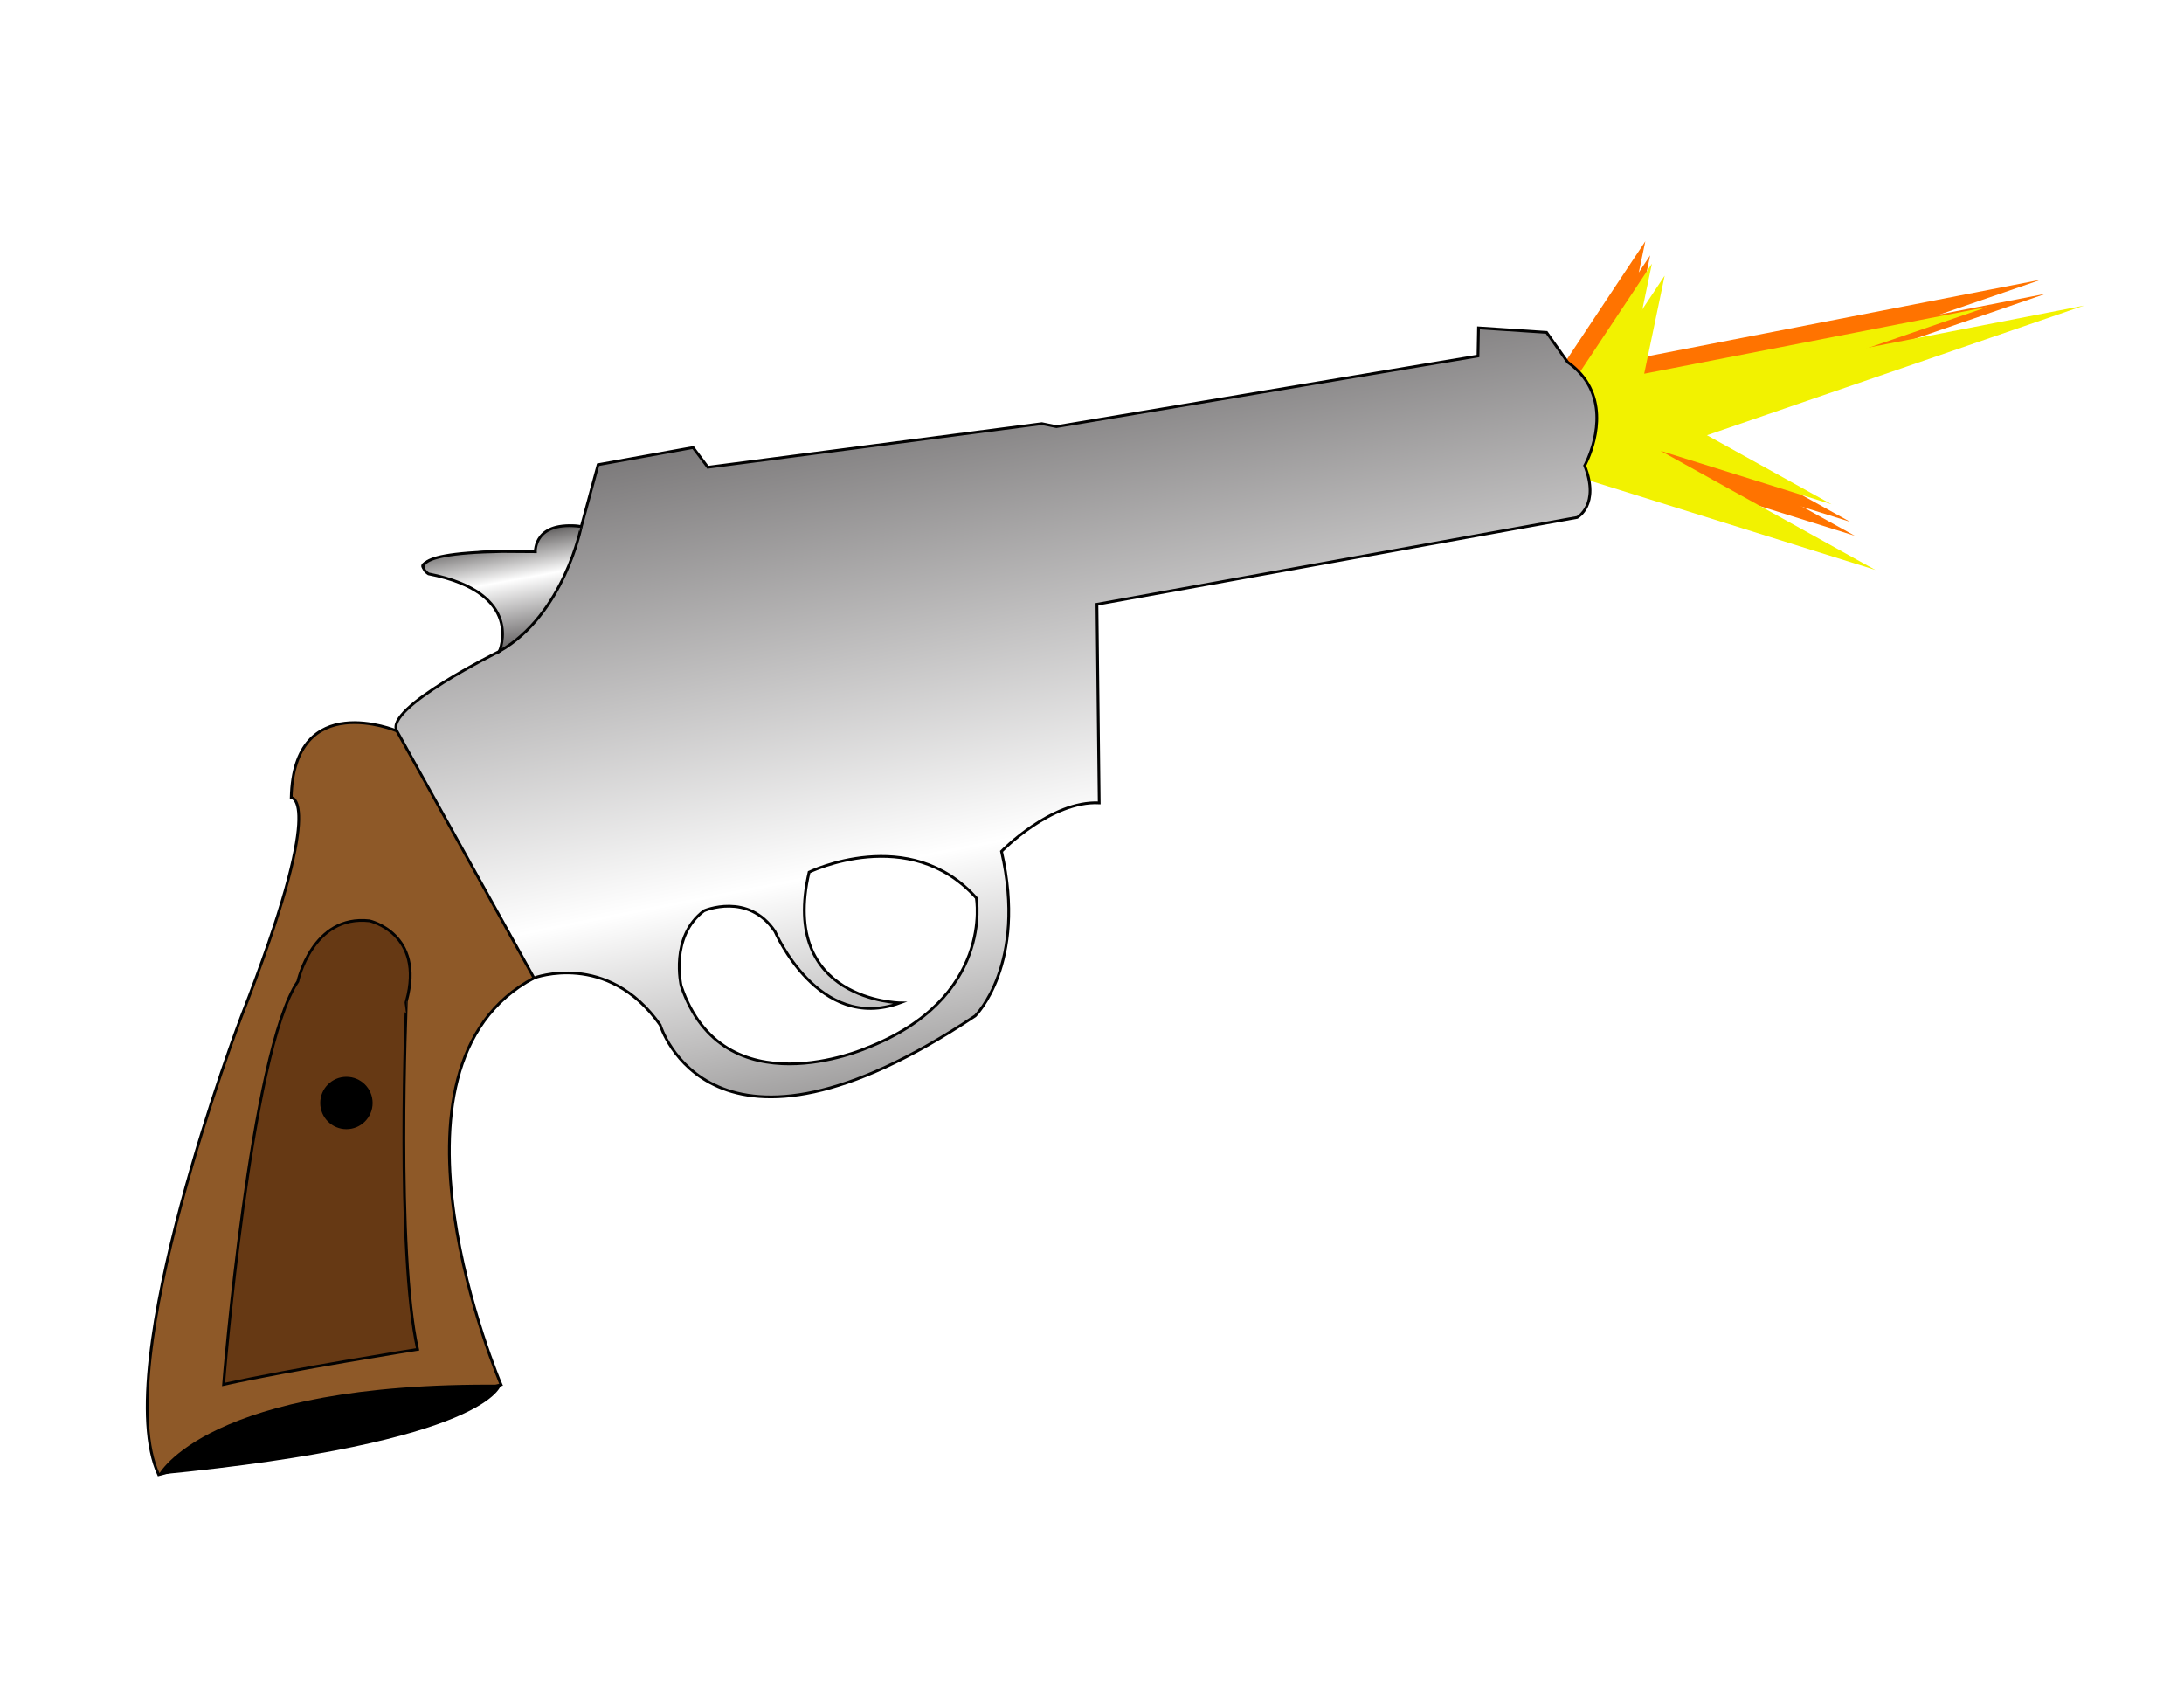
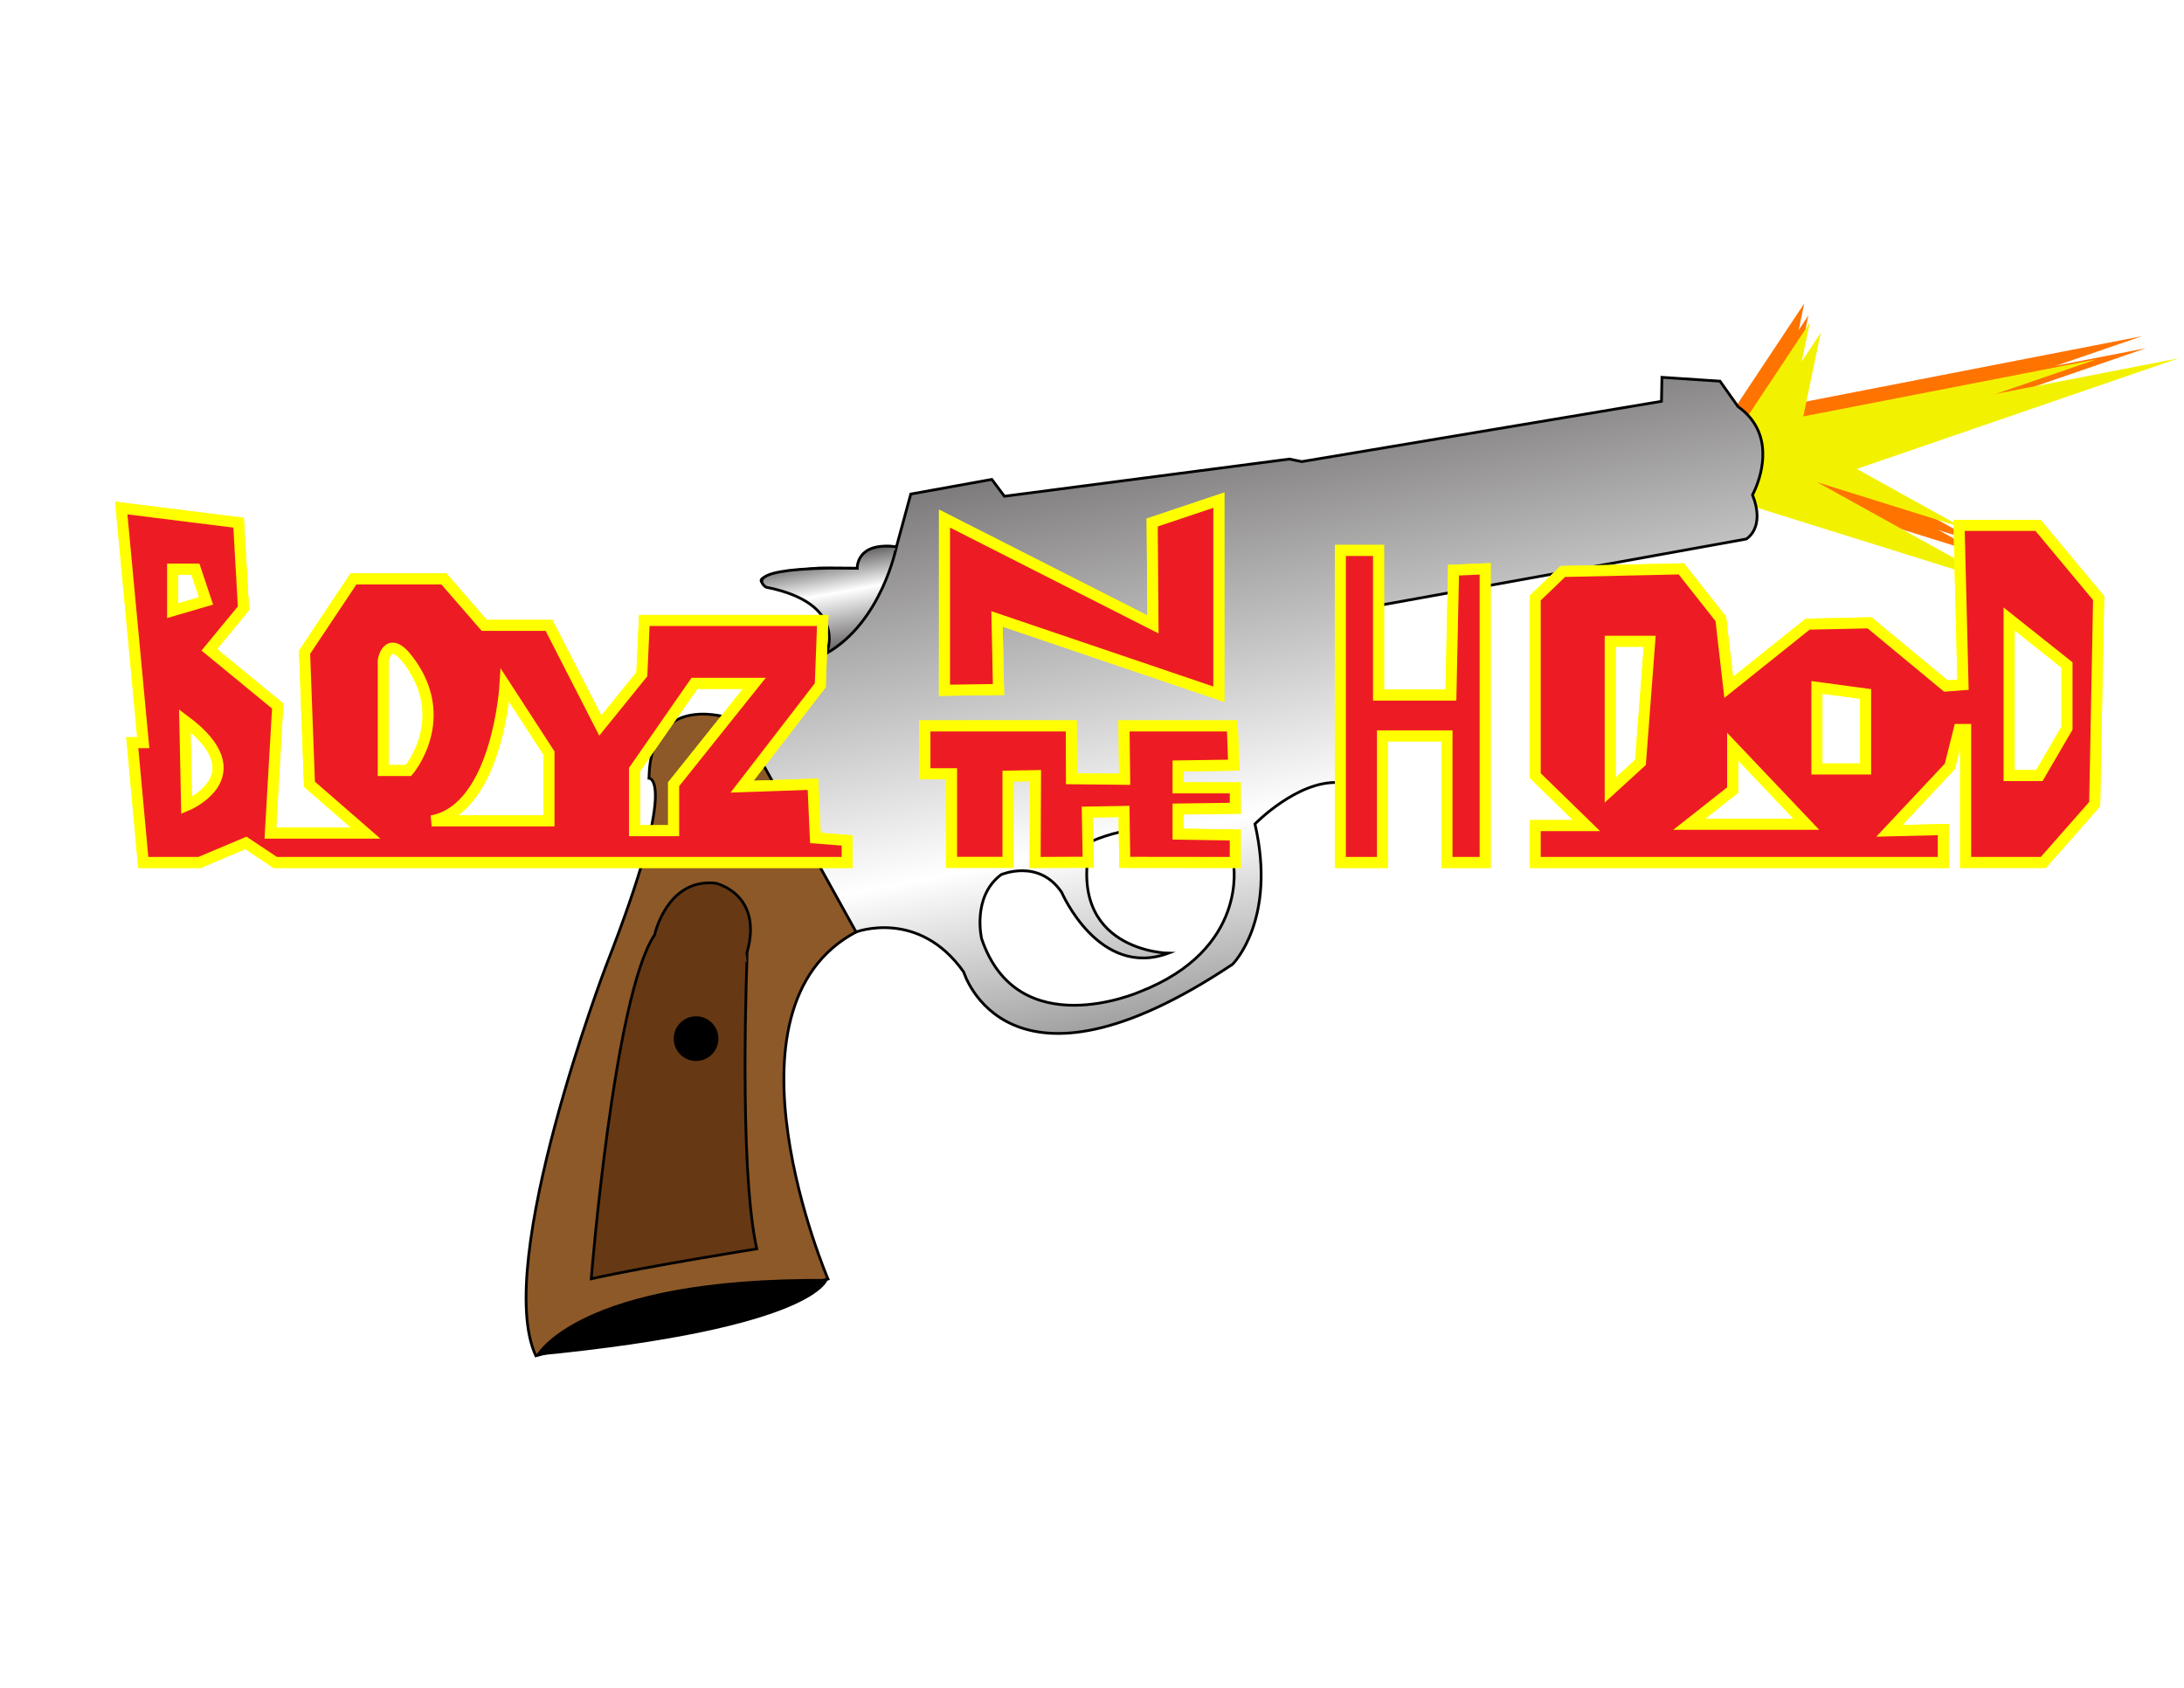
<svg xmlns="http://www.w3.org/2000/svg" version="1.1" id="Layer_1" x="0px" y="0px" width="792px" height="612px" viewBox="0 0 792 612" enable-background="new 0 0 792 612" xml:space="preserve">
-   <path d="M135,479" />
+   <path d="M233.19,484.884" />
  <g>
    <g>
-       <polygon fill="#FF7300" points="587.548,131.102 740.152,101.407 599.667,149.707 670.851,189.176 553.48,152.489 596.656,87.49       " />
-       <polygon fill="#FF7300" points="589.305,136.193 741.91,106.498 601.424,154.797 672.608,194.266 555.237,157.579 598.413,92.58       " />
-       <polygon fill="#F2F200" points="596.248,135.504 720.654,111.296 606.128,150.671 664.158,182.847 568.475,152.939 603.673,99.95       " />
-       <polygon fill="#F2F200" points="589.099,143.232 755.718,110.81 602.331,163.545 680.052,206.639 551.902,166.582 599.043,95.614       " />
+       <polygon fill="#FF7300" points="646.52,147.241 776.719,121.906 656.86,163.114 717.593,196.789 617.453,165.488 654.291,110.032       " />
+       <polygon fill="#FF7300" points="648.019,151.584 778.219,126.249 658.359,167.457 719.092,201.132 618.953,169.831     655.79,114.374   " />
+       <polygon fill="#F2F200" points="653.943,150.997 760.084,130.343 662.372,163.937 711.882,191.389 630.247,165.872     660.277,120.662   " />
+       <polygon fill="#F2F200" points="647.843,157.59 790,129.928 659.132,174.921 725.443,211.688 616.107,177.512 656.327,116.963       " />
    </g>
    <g>
-       <path fill="#8E5928" stroke="#020202" stroke-miterlimit="10" d="M143.908,265.027c0,0-37.373-15.598-38.304,24.203    c0,0,13.148-0.346-18.141,79.498c0,0-48.238,126.606-29.939,165.978l124.177-32.621c0,0-49.265-115.069,11.944-147.48    C193.644,354.605,206.562,313.652,143.908,265.027z" />
-       <path d="M57.524,534.706c0,0,17.294-33.614,124.177-32.621C181.701,502.085,178.372,523.012,57.524,534.706z" />
-       <path fill="#663914" stroke="#020202" stroke-miterlimit="10" d="M151.436,489.267c0,0-45.936,7.292-70.359,12.725    c0,0,9.683-120.649,26.924-146.124c0,0,5.255-24.324,26.004-21.979c0,0,20.12,4.491,13.389,29.081    C147.395,362.97,143.553,454.108,151.436,489.267z" />
-       <circle cx="125.626" cy="399.934" r="9.5" />
-       <linearGradient id="SVGID_1_" gradientUnits="userSpaceOnUse" x1="369.445" y1="71.719" x2="374.854" y2="478.758" gradientTransform="matrix(0.984 -0.178 0.178 0.984 -39.9509 73.4066)">
+       <path fill="#8E5928" stroke="#020202" stroke-miterlimit="10" d="M268.013,261.504c0,0-31.886-13.308-32.68,20.65    c0,0,11.218-0.295-15.478,67.827c0,0-41.156,108.018-25.544,141.61l105.946-27.832c0,0-42.032-98.175,10.19-125.828    C310.447,337.93,321.468,302.99,268.013,261.504z" />
+       <path d="M194.311,491.59c0,0,14.755-28.679,105.946-27.832C300.257,463.758,297.417,481.613,194.311,491.59z" />
+       <path fill="#663914" stroke="#020202" stroke-miterlimit="10" d="M274.435,452.822c0,0-39.192,6.221-60.029,10.857    c0,0,8.261-102.936,22.971-124.671c0,0,4.483-20.753,22.186-18.752c0,0,17.166,3.832,11.423,24.811    C270.988,345.067,267.71,422.825,274.435,452.822z" />
+       <circle cx="252.415" cy="376.604" r="8.105" />
+       <linearGradient id="SVGID_1_" gradientUnits="userSpaceOnUse" x1="459.614" y1="500.778" x2="464.229" y2="153.498" gradientTransform="matrix(0.984 -0.178 -0.178 -0.984 69.0821 676.6956)">
        <stop offset="0.003" style="stop-color:#494647" />
        <stop offset="0.559" style="stop-color:#FFFFFF" />
        <stop offset="0.83" style="stop-color:#787676" />
        <stop offset="1" style="stop-color:#000000" />
      </linearGradient>
-       <path fill="url(#SVGID_1_)" stroke="#020202" stroke-miterlimit="10" d="M568.504,131.327l-7.658-10.81l-24.685-1.633    l-0.188,10.196l-152.882,25.617l-5.276-1.078l-121.12,15.808l-5.36-7.16l-34.441,6.229l-6.103,22.444    c0,0-14.666-2.429-16.645,9.108l-16.278-0.105c0,0-50.682,4.085-6.566,10.333c0,0,17.84,14.285,9.779,25.905    c0,0-41.778,20.55-37.172,28.844l49.736,89.578c0,0,26.631-10.083,45.763,17.037c0,0,18.117,60.838,114.238-3.292    c0,0,18.979-18.676,9.536-59.649c0,0,17.995-18.498,35.436-17.587l-0.827-72.002l174.174-31.501c0,0,8.322-4.554,2.701-18.78    c0,0,0.56-1.007,1.281-2.724C578.724,159.477,583.887,142.263,568.504,131.327z M314.1,380.075c0,0-51.79,22.684-67.096-22.618    c0,0-4.241-17.833,8.289-27.213c0,0,16.017-6.962,25.753,7.537c0,0,15.797,36.776,45.323,25.846c0,0-43.826-0.712-32.96-47.391    c0,0,36.42-17.765,60.633,9.358C354.042,325.596,360.627,362.006,314.1,380.075z" />
-       <linearGradient id="SVGID_2_" gradientUnits="userSpaceOnUse" x1="196.351" y1="409.134" x2="196.351" y2="460.921" gradientTransform="matrix(0.984 -0.178 -0.178 -0.984 69.1448 676.6207)">
+       <path fill="url(#SVGID_1_)" stroke="#020202" stroke-miterlimit="10" d="M630.272,147.433l-6.534-9.223l-21.061-1.393l-0.16,8.699    L472.08,167.372l-4.501-0.92l-103.338,13.487l-4.573-6.109l-29.385,5.314l-5.207,19.149c0,0-12.513-2.072-14.201,7.771    l-13.888-0.09c0,0-43.241,3.485-5.602,8.816c0,0,15.221,12.188,8.343,22.102c0,0-35.644,17.533-31.715,24.609l42.434,76.427    c0,0,22.721-8.603,39.044,14.536c0,0,15.457,51.906,97.466-2.809c0,0,16.193-15.934,8.136-50.892c0,0,15.353-15.782,30.233-15.005    l-0.706-61.431l148.603-26.876c0,0,7.1-3.885,2.304-16.023c0,0,0.478-0.859,1.093-2.324    C638.991,171.45,643.396,156.763,630.272,147.433z M413.218,359.661c0,0-44.186,19.354-57.245-19.297    c0,0-3.618-15.215,7.072-23.218c0,0,13.665-5.94,21.972,6.43c0,0,13.478,31.377,38.669,22.051c0,0-37.392-0.607-28.121-40.433    c0,0,31.073-15.157,51.731,7.984C447.296,313.18,452.914,344.245,413.218,359.661z" />
+       <linearGradient id="SVGID_2_" gradientUnits="userSpaceOnUse" x1="311.951" y1="223.966" x2="311.951" y2="179.782" gradientTransform="matrix(0.984 -0.178 0.178 0.984 -39.8722 74.5097)">
        <stop offset="0.003" style="stop-color:#494647" />
        <stop offset="0.559" style="stop-color:#FFFFFF" />
        <stop offset="0.83" style="stop-color:#787676" />
        <stop offset="1" style="stop-color:#000000" />
      </linearGradient>
-       <path fill="url(#SVGID_2_)" stroke="#020202" stroke-miterlimit="10" d="M181.08,236.183c0,0,9.519-21.171-25.684-28.11    c0,0-12.274-7.443,26.754-8.102l11.995,0.077c0,0-0.611-11.464,16.645-9.108C210.791,190.941,204.571,222.831,181.08,236.183z" />
+       <path fill="url(#SVGID_2_)" stroke="#020202" stroke-miterlimit="10" d="M299.727,236.894c0,0,8.121-18.063-21.913-23.983    c0,0-10.472-6.35,22.826-6.913l10.234,0.066c0,0-0.521-9.781,14.201-7.771C325.076,198.295,319.769,225.503,299.727,236.894z" />
+     </g>
+   </g>
+   <g id="Layer_1_1_">
+     <g>
+       <g>
+         <path fill="none" stroke="#FFFF00" stroke-width="4" stroke-miterlimit="10" d="M295.688,303.859l-0.886-19.498l-25.702,0.886     l28.361-36.781l0.886-23.487h-64.699l-0.886,19.498l-15.067,18.612l-18.612-36.338h-23.486l-14.624-16.839H128.18l-17.726,26.589     l1.773,47.859l20.384,17.726H98.047l2.659-46.087l-24.817-20.385l12.408-15.067l-1.773-31.02l-42.542-5.318l7.976,85.083H47.97     l3.988,43.428h20.385l16.839-7.09l10.635,7.09h207.392v-7.977L295.688,303.859z M67.664,292.08l-0.638-30.763     C93.813,281.279,67.664,292.08,67.664,292.08z M62.595,221.434v-15.067h8.282l3.851,11.522L62.595,221.434z M148.159,279.376     h-9.174v-39.883c0,0,1.571-10.089,9.174,0C164.114,260.664,148.159,279.376,148.159,279.376z M199.084,297.655h-42.542     c23.93-4.431,26.589-49.189,26.589-49.189l15.953,24.595L199.084,297.655L199.084,297.655z M244.284,301.2h-14.18v-22.157     l21.714-31.266h21.714l-29.247,36.584V301.2H244.284z" />
+         <path fill="#ED1C24" stroke="#FFFF00" stroke-width="4" stroke-miterlimit="10" d="M295.688,303.859l-0.886-19.498l-25.702,0.886     l28.361-36.781l0.886-23.487h-64.699l-0.886,19.498l-15.067,18.612l-18.612-36.338h-23.486l-14.624-16.839H128.18l-17.726,26.589     l1.773,47.859l20.384,17.726H98.047l2.659-46.087l-24.817-20.385l12.408-15.067l-1.773-31.02l-42.542-5.318l7.976,85.083H47.97     l3.988,43.428h20.385l16.839-7.09l10.635,7.09h207.392v-7.977L295.688,303.859z M67.664,292.08l-0.638-30.763     C93.813,281.279,67.664,292.08,67.664,292.08z M62.595,221.434v-15.067h8.282l3.851,11.522L62.595,221.434z M148.159,279.376     h-9.174v-39.883c0,0,1.571-10.089,9.174,0C164.114,260.664,148.159,279.376,148.159,279.376z M199.084,297.655h-42.542     c23.93-4.431,26.589-49.189,26.589-49.189l15.953,24.595L199.084,297.655L199.084,297.655z M244.284,301.2h-14.18v-22.157     l21.714-31.266h21.714l-29.247,36.584V301.2H244.284z" />
+       </g>
+       <g>
+         <polygon fill="none" stroke="#FFFF00" stroke-width="4" stroke-miterlimit="10" points="342.513,188.043 342.513,250.289      362.091,250 361.557,224.424 441.994,251.71 441.994,181.359 417.835,189.464 418.119,226.414    " />
+         <polygon fill="#ED1C24" stroke="#FFFF00" stroke-width="4" stroke-miterlimit="10" points="342.513,188.043 342.513,250.289      362.091,250 361.557,224.424 441.994,251.71 441.994,181.359 417.835,189.464 418.119,226.414    " />
+       </g>
+       <g>
+         <polygon fill="none" stroke="#FFFF00" stroke-width="4" stroke-miterlimit="10" points="335.409,263.222 335.409,280.56      345.072,280.56 345.072,312.677 365.536,312.677 365.536,281.412 375.51,281.248 375.372,312.721 394.638,312.634      394.304,294.449 407.617,294.225 407.887,312.677 447.963,312.721 447.963,302.773 427.214,302.445 427.214,293.35      447.963,293.066 447.963,285.676 427.214,285.676 427.214,277.717 447.395,277.433 446.882,263.222 407.617,263.222      407.839,282.562 388.546,282.365 388.487,263.222    " />
+         <polygon fill="#ED1C24" stroke="#FFFF00" stroke-width="4" stroke-miterlimit="10" points="335.409,263.222 335.409,280.56      345.072,280.56 345.072,312.677 365.536,312.677 365.536,281.412 375.51,281.248 375.372,312.721 394.638,312.634      394.304,294.449 407.617,294.225 407.887,312.677 447.963,312.721 447.963,302.773 427.214,302.445 427.214,293.35      447.963,293.066 447.963,285.676 427.214,285.676 427.214,277.717 447.395,277.433 446.882,263.222 407.617,263.222      407.839,282.562 388.546,282.365 388.487,263.222    " />
+       </g>
+       <g>
+         <polygon fill="none" stroke="#FFFF00" stroke-width="4" stroke-miterlimit="10" points="486.065,199.582 486.065,312.721      501.341,312.721 501.341,266.821 524.733,266.821 524.733,312.721 538.577,312.721 538.577,206.266 527.119,206.743      526.166,252.041 499.909,252.041 499.909,199.582    " />
+         <polygon fill="#ED1C24" stroke="#FFFF00" stroke-width="4" stroke-miterlimit="10" points="486.065,199.582 486.065,312.721      501.341,312.721 501.341,266.821 524.733,266.821 524.733,312.721 538.577,312.721 538.577,206.266 527.119,206.743      526.166,252.041 499.909,252.041 499.909,199.582    " />
+       </g>
+       <g>
+         <path fill="none" stroke="#FFFF00" stroke-width="4" stroke-miterlimit="10" d="M739.077,190.512h-28.643l1.432,57.763     l-6.206,0.477l-27.688-22.914l-22.437,0.477l-28.643,22.914l-2.864-24.824l-14.321-18.141l-42.964,0.955l-10.025,9.645v64.349     l18.618,18.14h-18.618v13.367h147.988v-11.934l-19.573,0.477l21.959-23.392l3.342-13.367h2.387v48.215h28.165l18.618-21.151     l1.432-74.705L739.077,190.512z M594.908,276.441l-10.98,10.025v-53.944h14.321L594.908,276.441z M612.57,298.877l15.754-12.412     v-15.754l26.733,28.166H612.57z M676.54,278.827h-17.663V249.23l17.663,2.387V278.827z M749.578,264.029l-10.025,17.186h-10.98     v-56.808l21.005,16.708V264.029z" />
+         <path fill="#ED1C24" stroke="#FFFF00" stroke-width="4" stroke-miterlimit="10" d="M739.077,190.512h-28.643l1.432,57.763     l-6.206,0.477l-27.688-22.914l-22.437,0.477l-28.643,22.914l-2.864-24.824l-14.321-18.141l-42.964,0.955l-10.025,9.645v64.349     l18.618,18.14h-18.618v13.367h147.988v-11.934l-19.573,0.477l21.959-23.392l3.342-13.367h2.387v48.215h28.165l18.618-21.151     l1.432-74.705L739.077,190.512z M594.908,276.441l-10.98,10.025v-53.944h14.321L594.908,276.441z M612.57,298.877l15.754-12.412     v-15.754l26.733,28.166H612.57z M676.54,278.827h-17.663V249.23l17.663,2.387V278.827z M749.578,264.029l-10.025,17.186h-10.98     v-56.808l21.005,16.708V264.029z" />
+       </g>
    </g>
  </g>
</svg>
